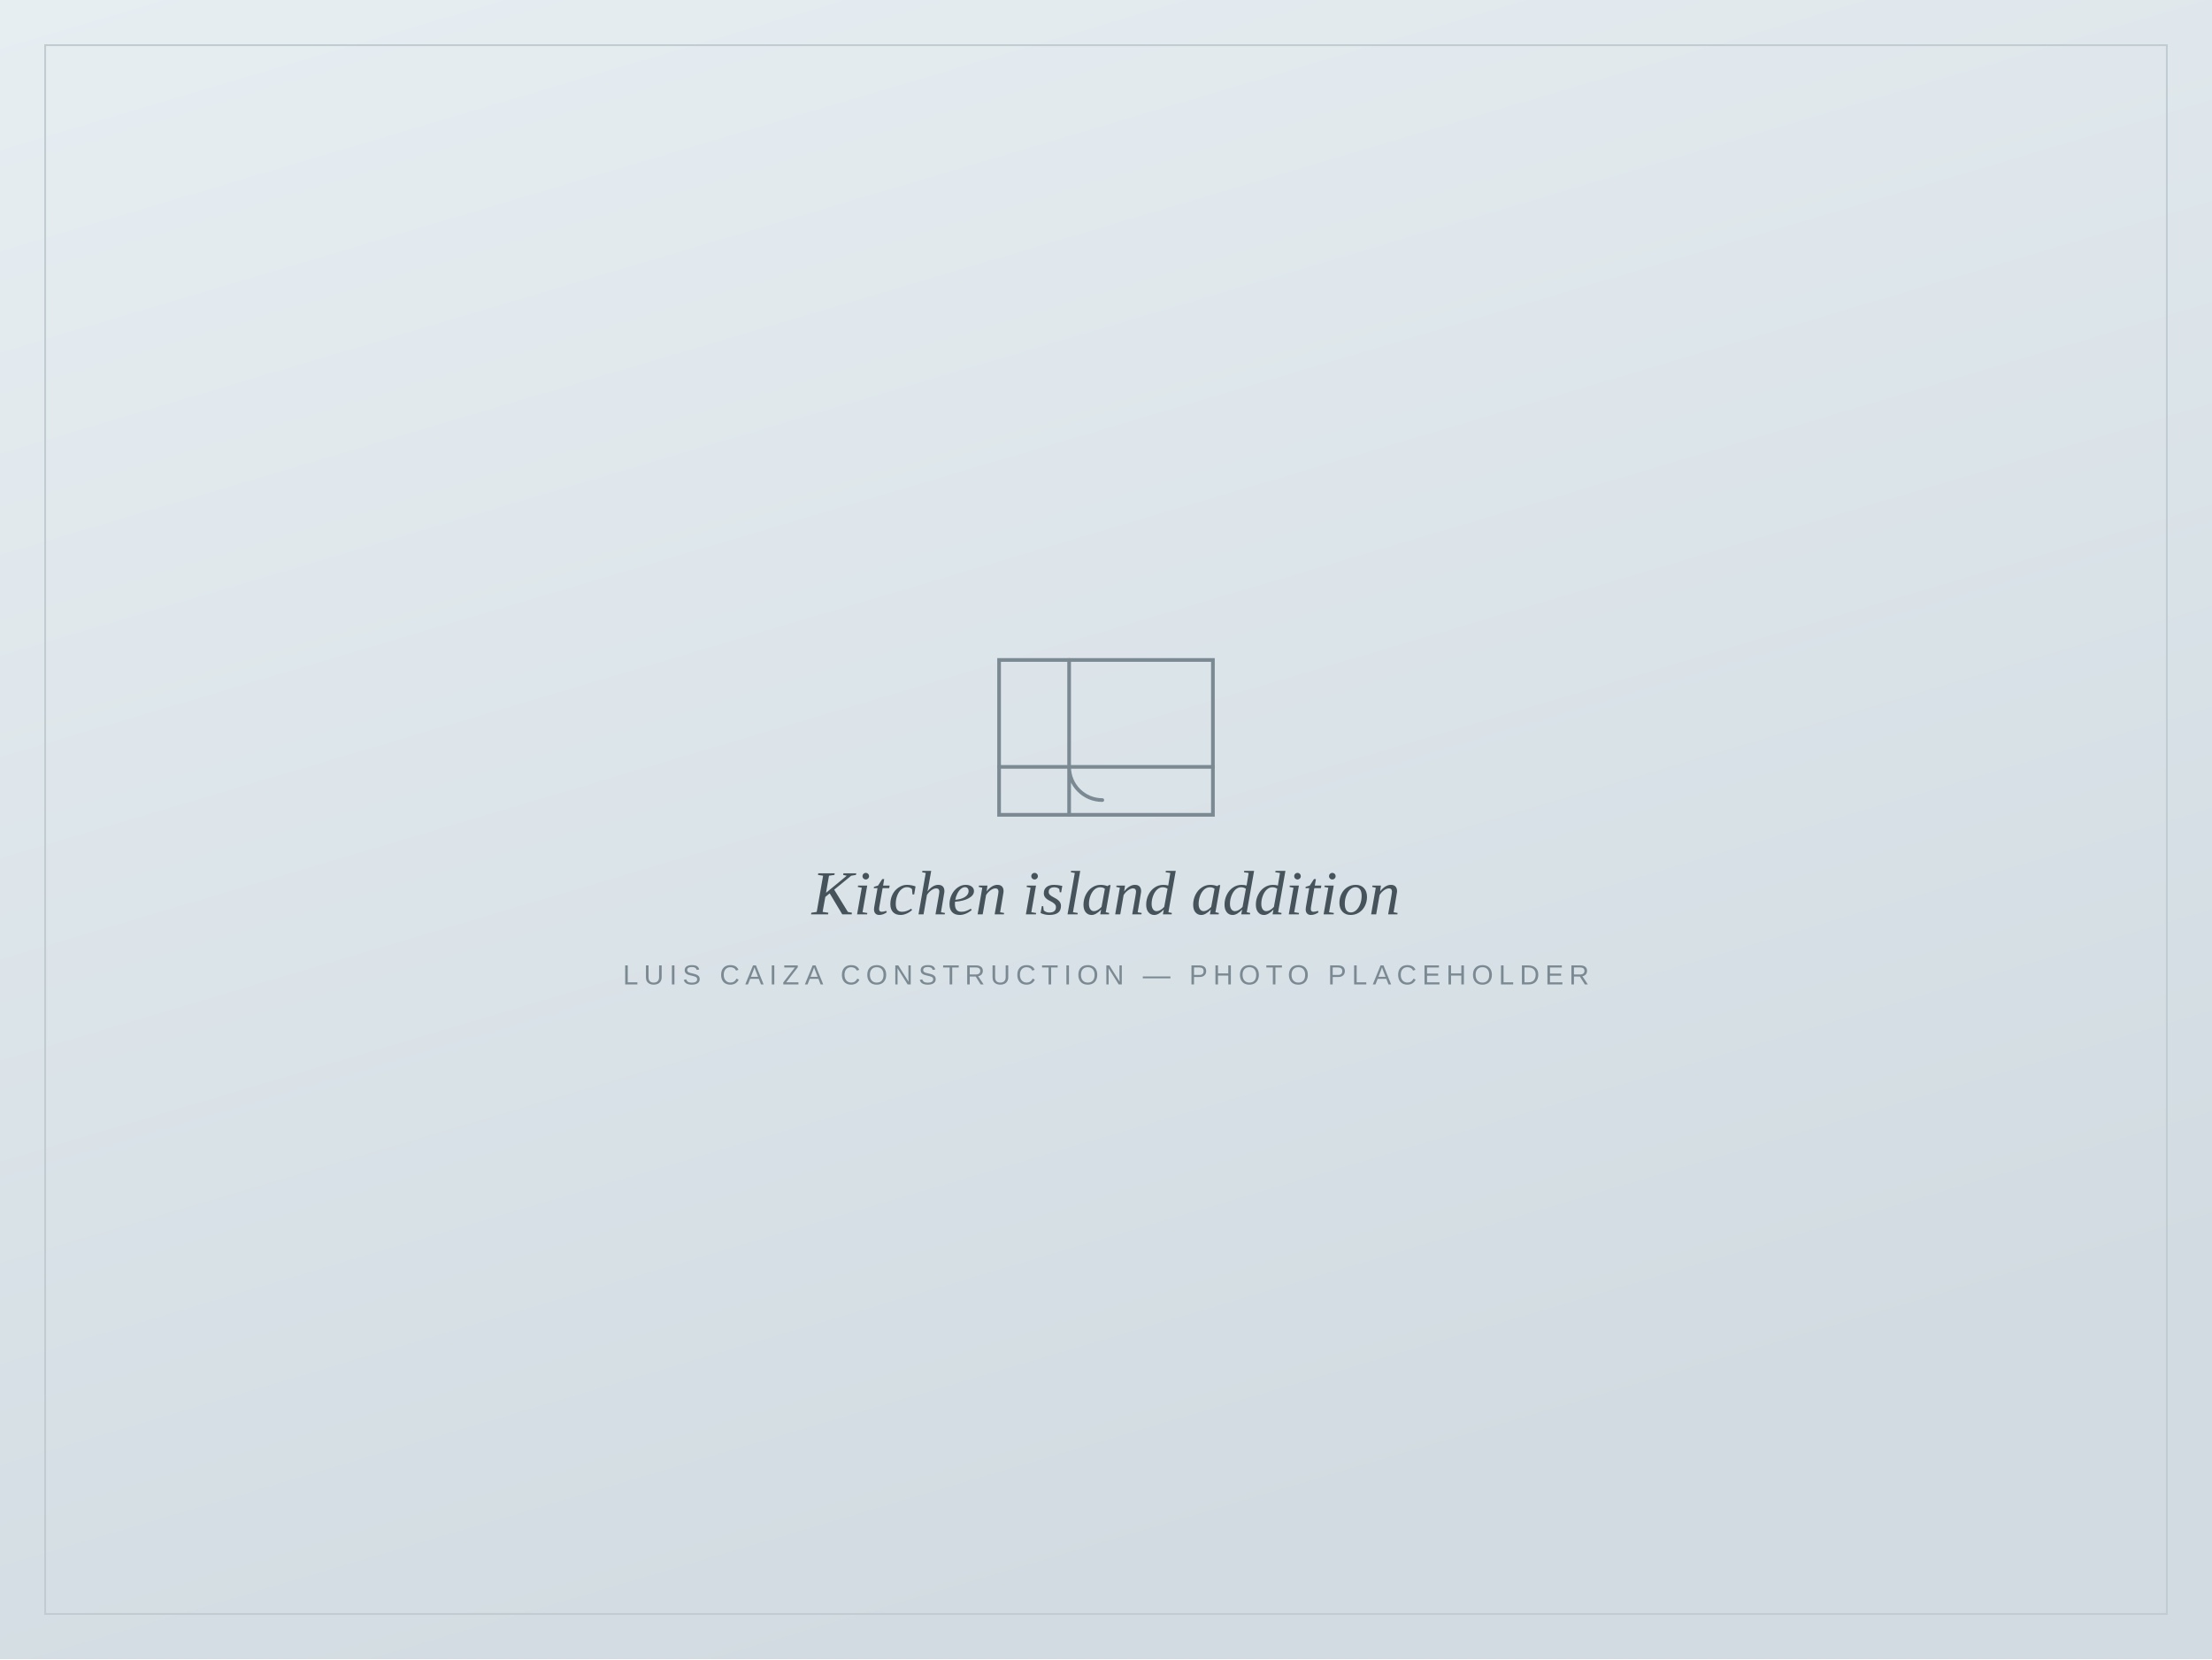
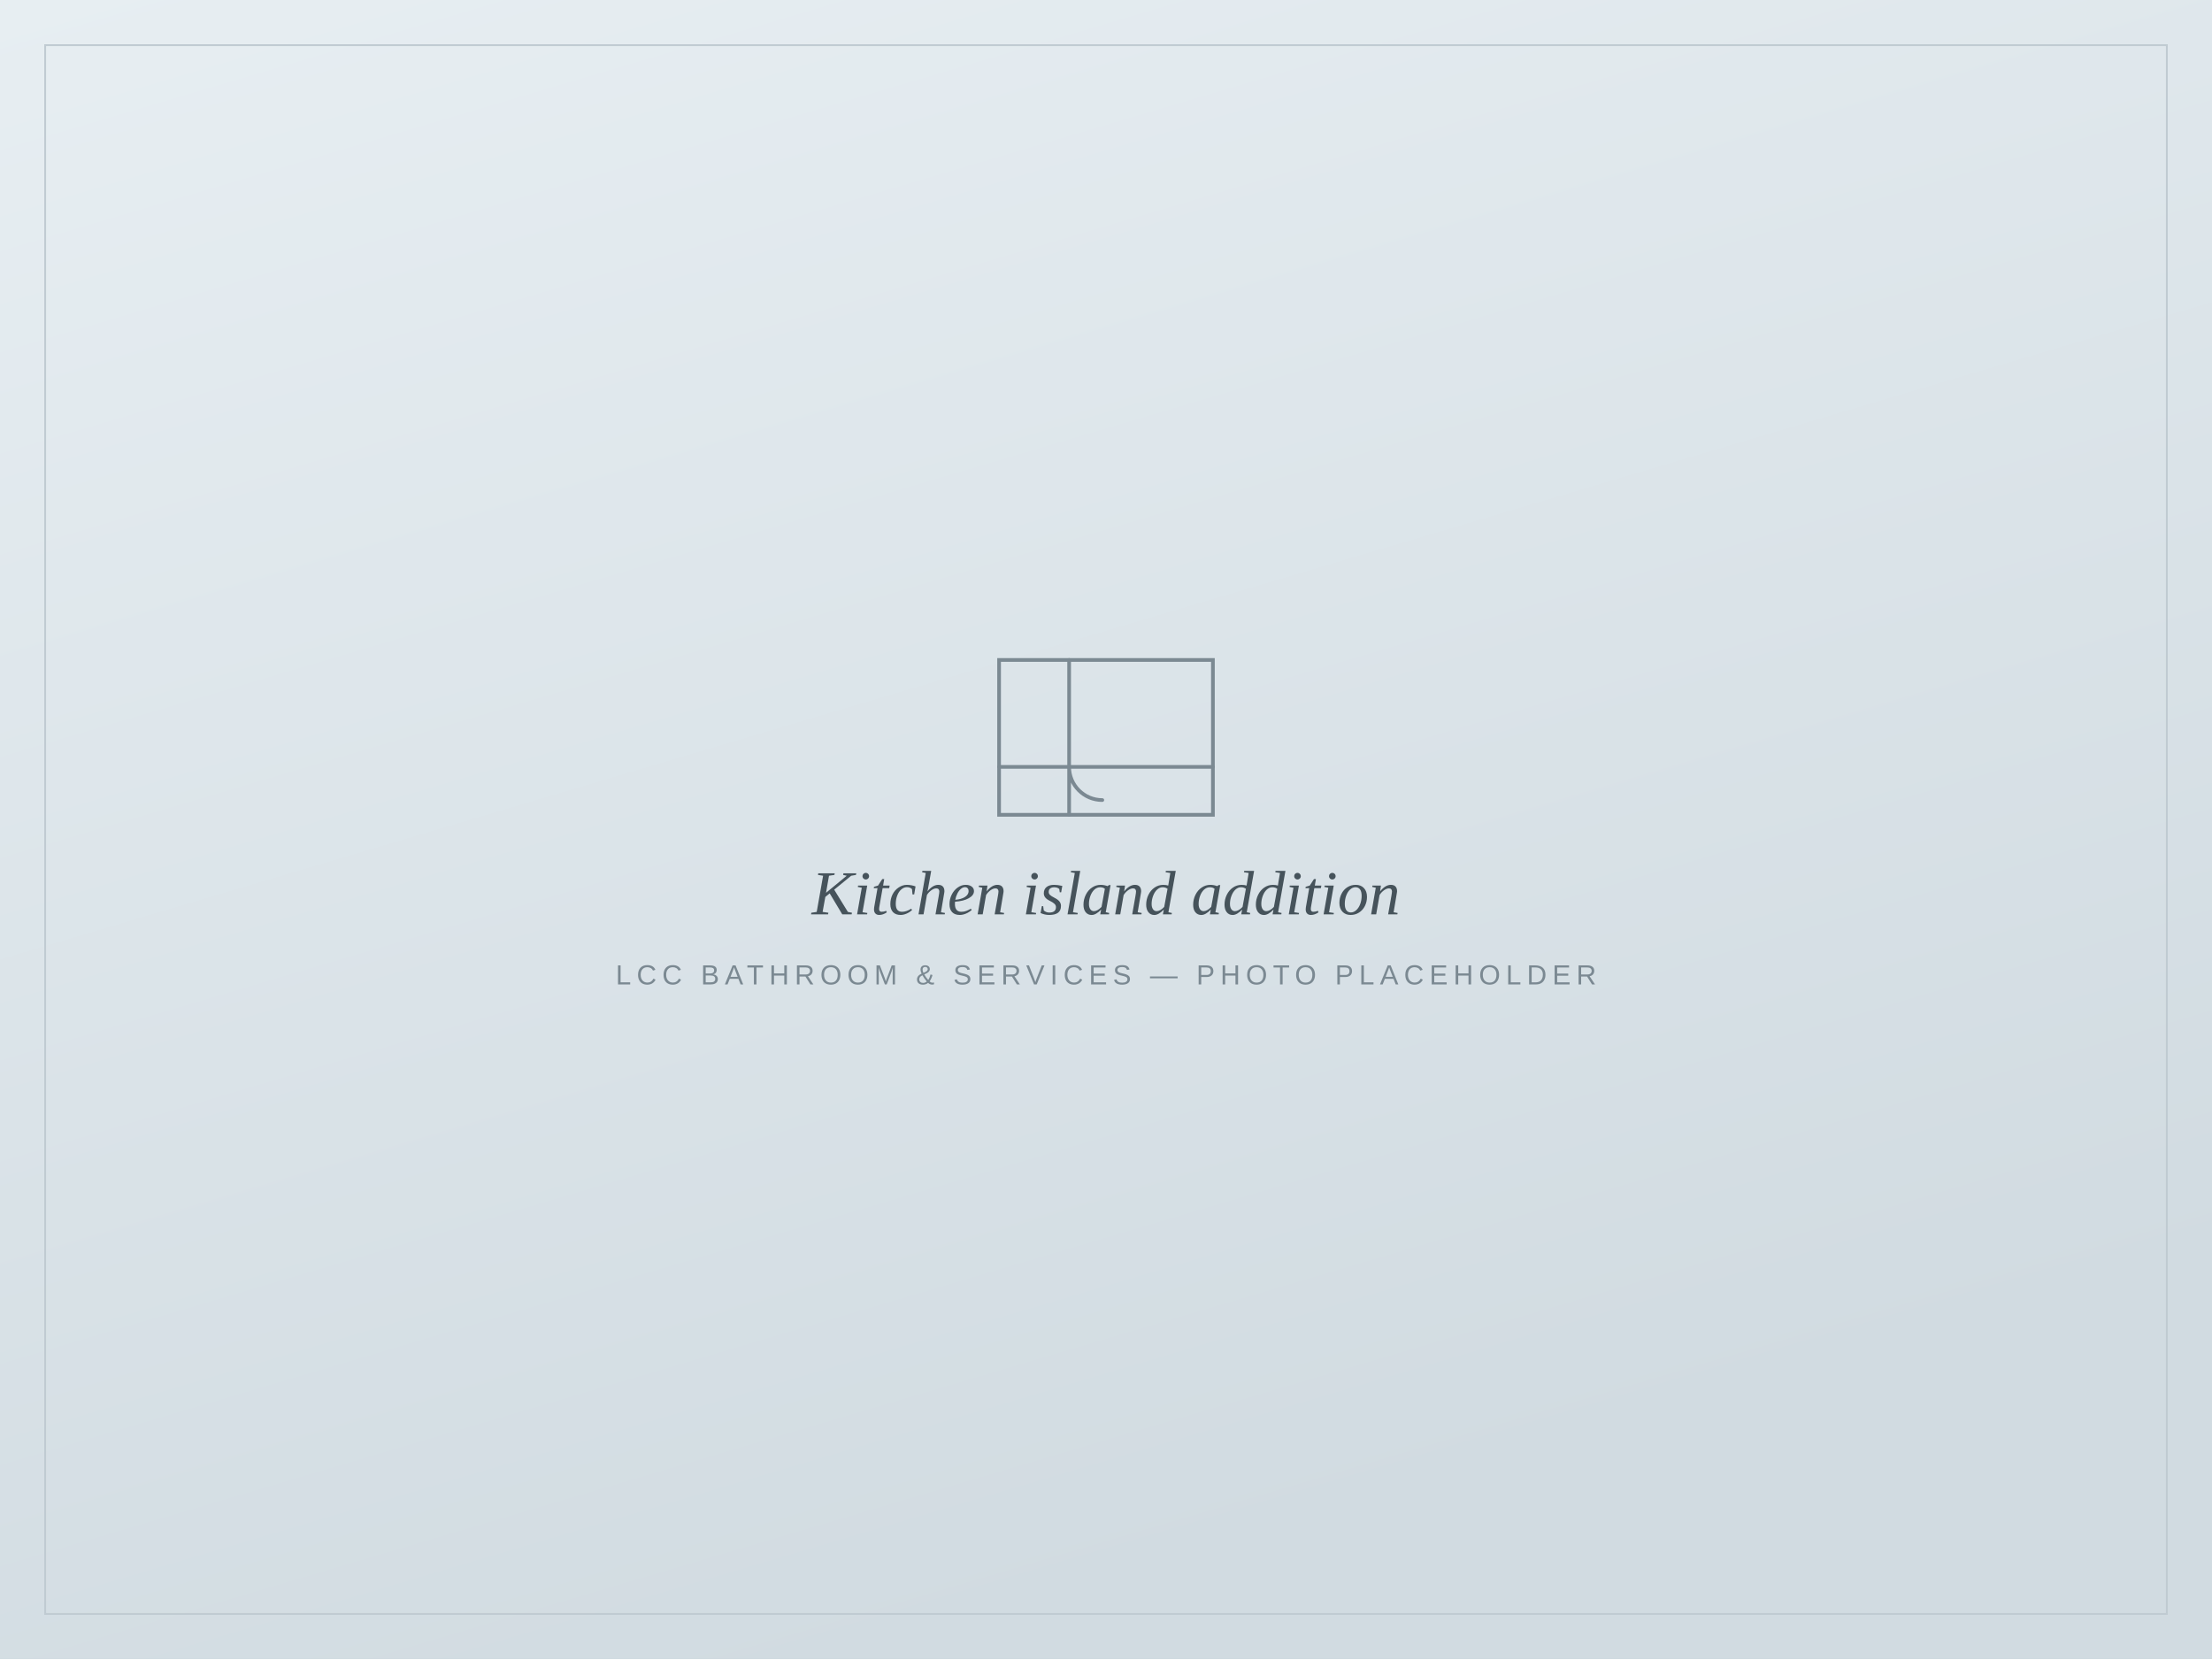
<svg xmlns="http://www.w3.org/2000/svg" width="1200" height="900" viewBox="0 0 1200 900" role="img" aria-label="Kitchen island addition — photo placeholder">
  <defs>
    <linearGradient id="p" x1="0" y1="0" x2="0.4" y2="1">
      <stop offset="0" stop-color="#e7eef2" />
      <stop offset="1" stop-color="#d1dbe1" />
    </linearGradient>
  </defs>
  <rect width="1200" height="900" fill="url(#p)" />
  <rect x="24.5" y="24.5" width="1151" height="851" fill="none" stroke="#c0cbd2" stroke-width="1" />
  <g stroke="#7b8992" stroke-width="2" fill="none" stroke-linecap="round">
    <rect x="542" y="358" width="116" height="84" />
    <path d="M542 416 h116" />
    <path d="M580 358 v84 M580 416 a18 18 0 0 0 18 18" />
  </g>
  <text x="600" y="496" text-anchor="middle" font-family="Georgia, 'Times New Roman', serif" font-style="italic" font-size="34" fill="#46535b">Kitchen island addition</text>
-   <text x="600" y="534" text-anchor="middle" font-family="Arial, Helvetica, sans-serif" font-size="15" letter-spacing="3" fill="#7b8992">LUIS CAIZA CONSTRUCTION — PHOTO PLACEHOLDER</text>
+   <text x="600" y="534" text-anchor="middle" font-family="Arial, Helvetica, sans-serif" font-size="15" letter-spacing="3" fill="#7b8992">LCC BATHROOM &amp; SERVICES — PHOTO PLACEHOLDER</text>
</svg>
